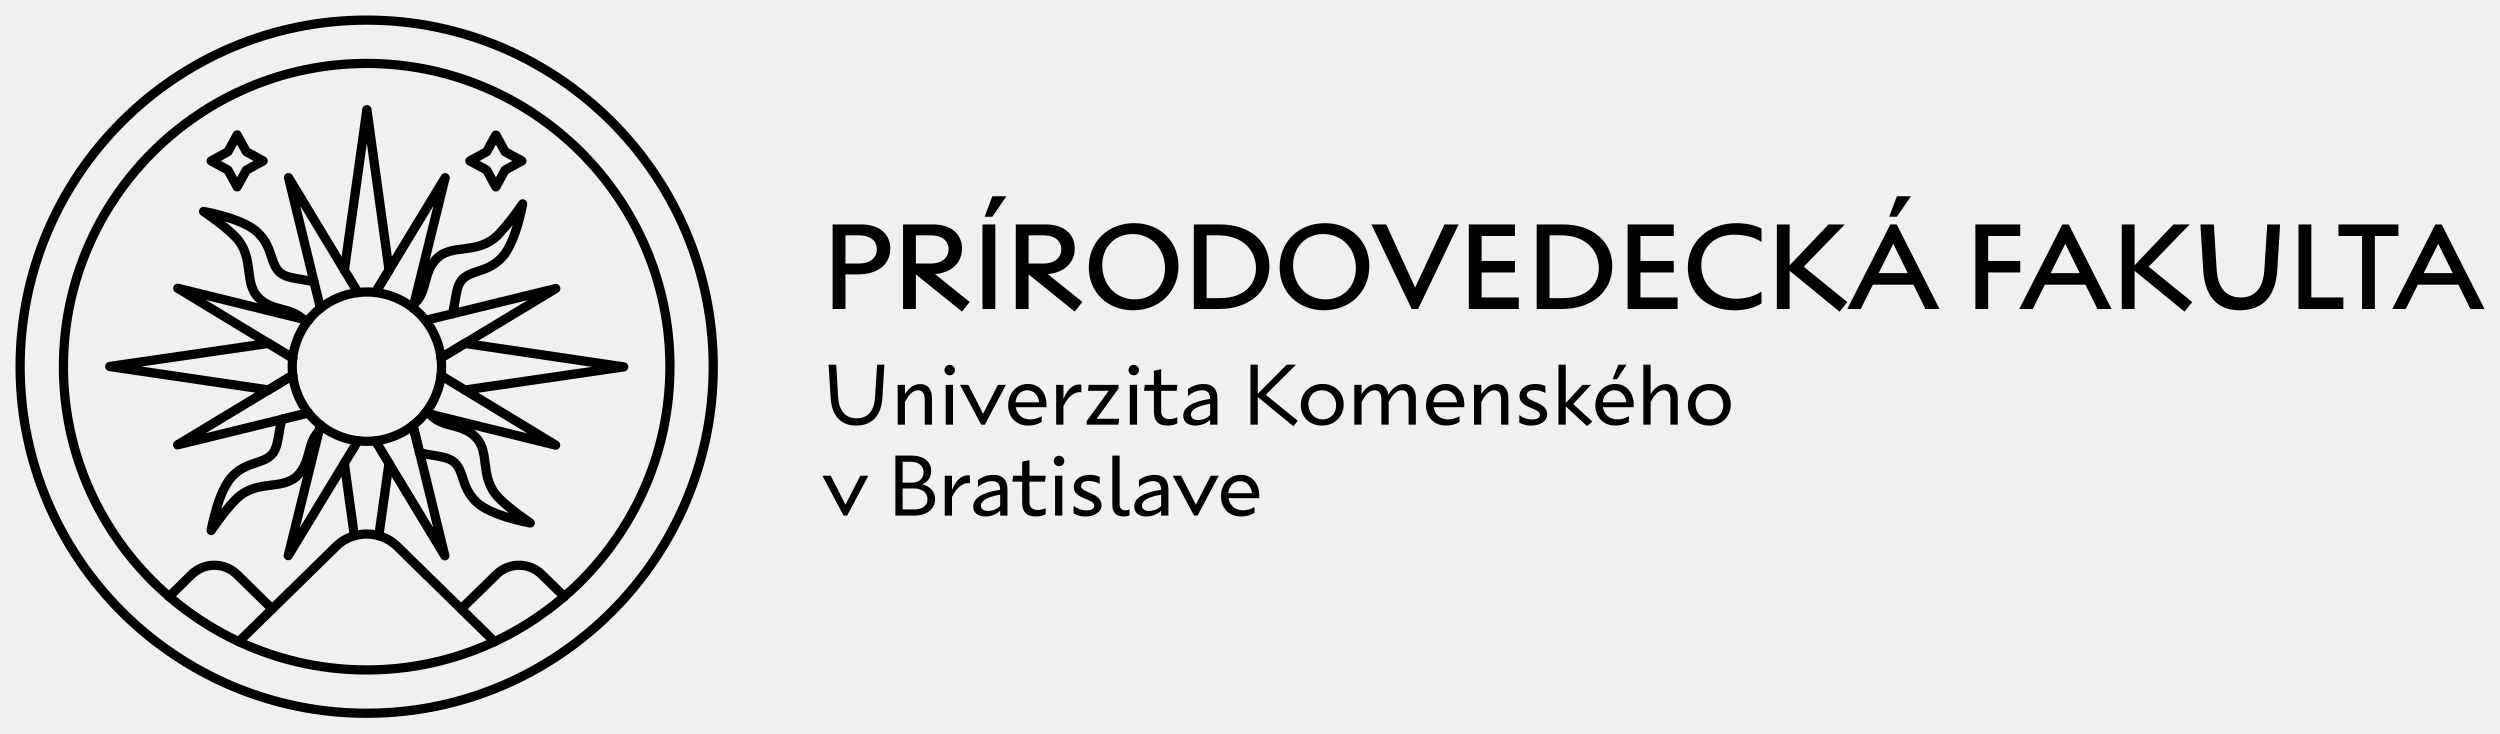
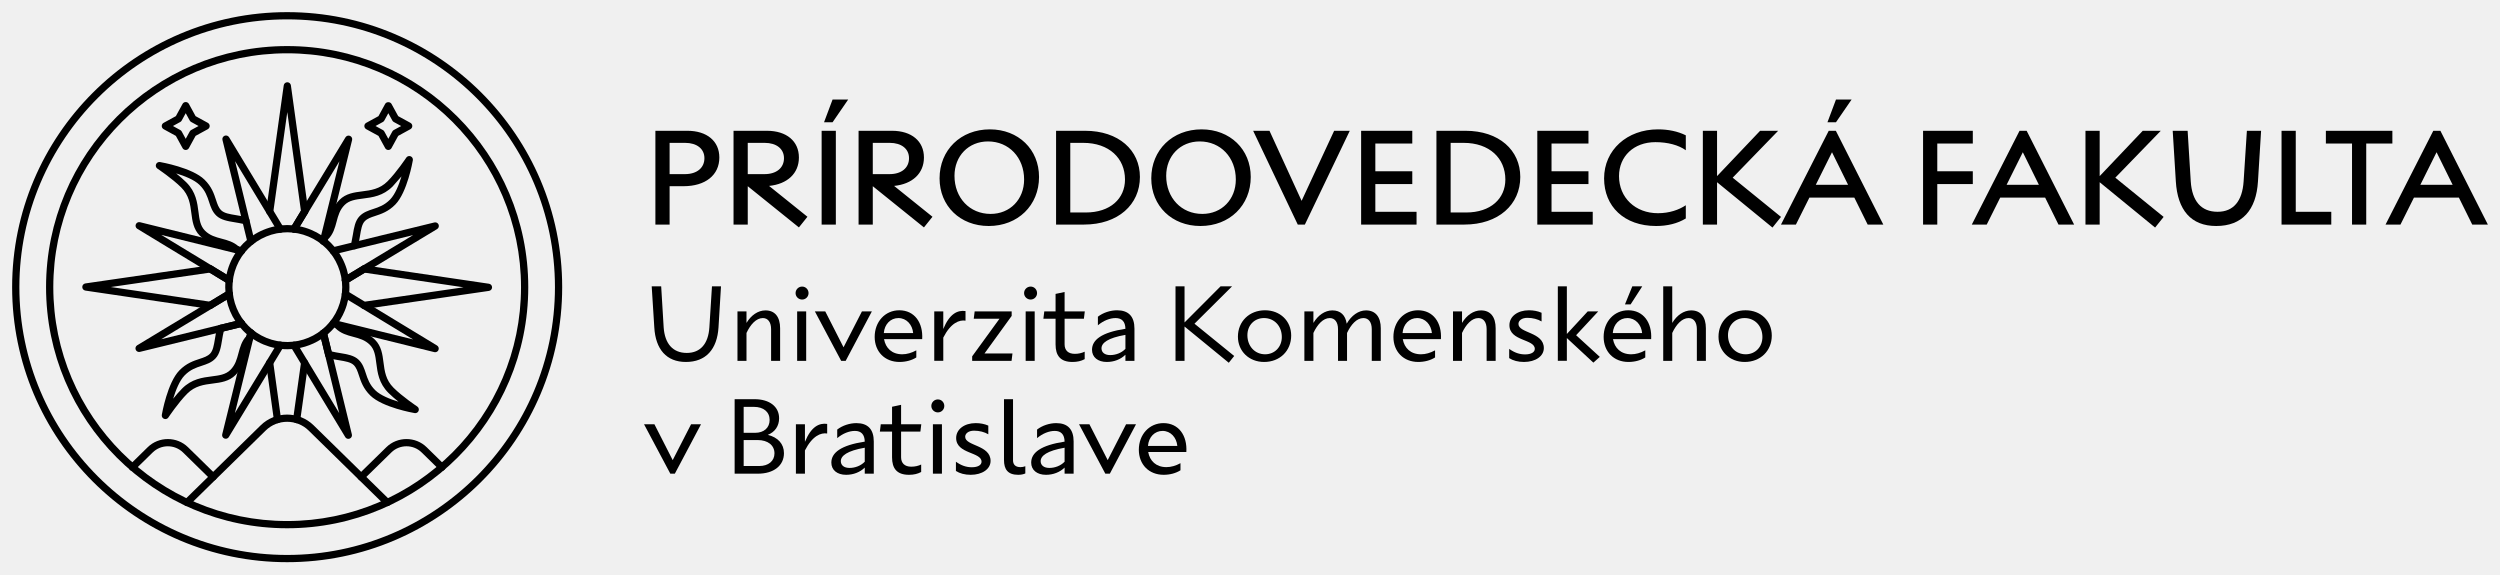
- <svg xmlns="http://www.w3.org/2000/svg" xmlns:xlink="http://www.w3.org/1999/xlink" width="806.775" height="236.667">
+ <svg xmlns="http://www.w3.org/2000/svg" xmlns:xlink="http://www.w3.org/1999/xlink" height="236.667" width="1030.2">
  <g transform="matrix(1.333333 0 0 -1.333333 -821.0187 852.1158)">
-     <path d="M1481.695 1118.898h959.999v540h-959.999z" fill="#fff" />
    <path d="M704.514 633.1c-45.636 0-82.763-37.127-82.763-82.763s37.127-82.763 82.763-82.763 82.763 37.128 82.763 82.763S750.15 633.1 704.514 633.1m0-167.763c-46.869 0-85 38.131-85 85s38.131 85 85 85 85-38.131 85-85-38.131-85-85-85m-35.311 134.805l2.271-1.242c.188-.104.342-.258.446-.445l1.243-2.273 1.243 2.273a1.14 1.14 0 0 0 .444.445l2.273 1.242-2.273 1.243a1.13 1.13 0 0 0-.444.444l-1.243 2.274-1.243-2.274c-.104-.187-.258-.341-.446-.444zm3.96-7.409c-.409 0-.785.222-.981.582l-2.068 3.779-3.778 2.067c-.36.196-.582.573-.582.981s.222.785.582.981l3.778 2.068 2.068 3.779c.196.359.572.582.981.582a1.12 1.12 0 0 0 .981-.582l2.067-3.779 3.779-2.068c.359-.196.582-.572.582-.981a1.12 1.12 0 0 0-.582-.981l-3.779-2.067-2.067-3.779c-.196-.36-.572-.582-.981-.582m58.658 7.409l2.271-1.242c.188-.104.342-.258.446-.445l1.242-2.273 1.243 2.273a1.14 1.14 0 0 0 .444.445l2.273 1.242-2.273 1.243a1.13 1.13 0 0 0-.444.444l-1.243 2.273-1.242-2.273c-.104-.187-.258-.341-.446-.444zm3.959-7.409c-.408 0-.785.222-.98.582l-2.068 3.779-3.779 2.067a1.12 1.12 0 0 0-.582.981c0 .409.223.785.582.981l3.779 2.068 2.068 3.779c.392.718 1.57.718 1.962 0l2.067-3.779 3.779-2.068c.359-.196.582-.572.582-.981a1.12 1.12 0 0 0-.582-.981l-3.779-2.067-2.067-3.779a1.12 1.12 0 0 0-.982-.582m-62.223-110.082c-.29 0-.58.112-.799.336a1.12 1.12 0 0 0 .016 1.581l23.561 23.076c4.511 4.417 11.847 4.415 16.357 0l23.561-23.076a1.12 1.12 0 0 0 .017-1.581 1.12 1.12 0 0 0-1.582-.017l-23.562 23.077c-3.645 3.571-9.579 3.569-13.225 0L674.34 482.97a1.12 1.12 0 0 0-.783-.319" />
-     <path d="M727.383 490.572c-.291 0-.58.112-.8.336a1.12 1.12 0 0 0 .017 1.582l8.562 8.38c3.436 3.365 9.028 3.366 12.464-.001l5.511-5.397a1.12 1.12 0 0 0 .016-1.581c-.432-.442-1.14-.451-1.583-.016l-5.509 5.396c-2.574 2.522-6.76 2.522-9.333 0l-8.564-8.381a1.11 1.11 0 0 0-.781-.318m-45.738.001c-.281 0-.564.105-.782.319l-8.556 8.379a6.71 6.71 0 0 1-9.334 0l-5.514-5.399c-.441-.433-1.149-.425-1.581.016a1.12 1.12 0 0 0 .017 1.581l5.513 5.4c3.437 3.366 9.028 3.366 12.464 0l8.556-8.379c.442-.432.449-1.14.017-1.581-.22-.224-.509-.336-.8-.336" />
-     <path d="M704.514 622.615c-39.854 0-72.277-32.423-72.277-72.277s32.423-72.279 72.277-72.279 72.277 32.424 72.277 72.279-32.423 72.277-72.277 72.277m0-146.792c-41.088 0-74.516 33.427-74.516 74.515s33.428 74.514 74.516 74.514 74.516-33.426 74.516-74.514-33.428-74.515-74.516-74.515m2.939 32.478a1.03 1.03 0 0 0-.156.011 1.12 1.12 0 0 0-.952 1.262l2.458 17.526c.086.613.65 1.045 1.263.952.612-.086 1.037-.651.951-1.263l-2.458-17.525c-.078-.56-.557-.963-1.106-.963m-5.931 0a1.12 1.12 0 0 0-1.107.965l-2.422 17.535c-.085.612.341 1.177.955 1.261a1.11 1.11 0 0 0 1.26-.954l2.423-17.536a1.12 1.12 0 0 0-.955-1.26c-.052-.008-.103-.011-.154-.011m-34.649 1.265a1.1 1.1 0 0 0-.412.079 1.12 1.12 0 0 0-.69 1.229c.069.404 1.741 9.944 5.434 13.74 2.156 2.217 4.414 2.957 6.227 3.552 1.377.451 2.464.807 3.277 1.646.887.917 1.163 2.599 1.482 4.545.19 1.149.385 2.338.731 3.546a1.12 1.12 0 0 0 .809.778l6.376 1.558a1.12 1.12 0 0 0 1.352-.821 1.12 1.12 0 0 0-.82-1.353l-5.731-1.399c-.217-.887-.365-1.791-.51-2.671-.364-2.221-.709-4.319-2.082-5.739-1.197-1.236-2.65-1.712-4.187-2.216-1.744-.572-3.547-1.163-5.32-2.987-1.549-1.591-2.725-4.549-3.529-7.195.872 1.093 1.833 2.215 2.776 3.157 2.963 2.964 6.264 3.384 9.176 3.754 2.3.293 4.287.545 5.74 1.999 1.522 1.523 1.993 3.297 2.491 5.176.486 1.83.986 3.719 2.48 5.329l.293 1.186c.148.6.75.969 1.354.818a1.12 1.12 0 0 0 .818-1.354l-.365-1.478a1.11 1.11 0 0 0-.315-.543c-1.226-1.229-1.632-2.759-2.103-4.531-.525-1.986-1.123-4.237-3.071-6.185-1.994-1.994-4.56-2.32-7.039-2.636-2.681-.34-5.454-.693-7.877-3.117-2.745-2.745-5.802-7.322-5.833-7.368a1.12 1.12 0 0 0-.932-.499" />
-     <path d="M702.412 567.158c-.379 0-.748.192-.958.54l-3.294 5.453a1.11 1.11 0 0 0-.15.734l5.445 38.82c.076.552.549.963 1.107.963a1.12 1.12 0 0 0 1.108-.965l5.365-38.83c.035-.255-.018-.515-.151-.735l-3.298-5.432a1.12 1.12 0 0 0-1.537-.375c-.528.32-.696 1.008-.375 1.536l3.092 5.093-4.212 30.479-4.275-30.471 3.089-5.114a1.12 1.12 0 0 0-.379-1.535c-.181-.109-.38-.161-.577-.161m-12.035-6.75a1.14 1.14 0 0 0-.27.033l-1.357.335a1.12 1.12 0 0 0-.519.292c-1.227 1.214-2.75 1.618-4.516 2.087-1.985.526-4.236 1.123-6.186 3.072-1.994 1.994-2.319 4.559-2.634 7.039-.341 2.681-.694 5.454-3.118 7.877-2.748 2.749-7.322 5.802-7.369 5.833a1.12 1.12 0 0 0 .809 2.034c.404-.07 9.944-1.742 13.741-5.434 2.218-2.157 2.957-4.414 3.552-6.227.451-1.377.808-2.464 1.646-3.277.918-.887 2.599-1.163 4.545-1.482 1.093-.18 2.223-.366 3.373-.683.391-.107.694-.418.789-.812l1.55-6.341a1.12 1.12 0 0 0-.821-1.353 1.12 1.12 0 0 0-1.352.821l-1.39 5.689c-.836.196-1.684.335-2.511.471-2.221.365-4.318.709-5.737 2.083-1.238 1.197-1.713 2.649-2.217 4.187-.572 1.744-1.164 3.547-2.987 5.32-1.591 1.549-4.55 2.724-7.195 3.528 1.092-.872 2.214-1.833 3.156-2.775 2.965-2.964 3.384-6.265 3.754-9.176.293-2.3.545-4.287 1.998-5.74 1.524-1.523 3.298-1.994 5.178-2.492 1.813-.481 3.684-.977 5.284-2.44l1.072-.264a1.12 1.12 0 0 0-.268-2.205m-9.638-16.817a1.13 1.13 0 0 0-.164.012l-38.437 5.676a1.12 1.12 0 0 0 .003 2.214l38.453 5.595c.258.037.52-.016.742-.15l5.86-3.559a1.12 1.12 0 0 0 .375-1.537c-.32-.528-1.006-.695-1.536-.375l-5.517 3.35-30.506-4.439 30.493-4.504 5.531 3.342c.529.319 1.217.15 1.535-.379a1.12 1.12 0 0 0-.379-1.535l-5.875-3.55a1.12 1.12 0 0 0-.578-.161m47.535-.015c-.204 0-.405.056-.581.162l-5.771 3.503a1.12 1.12 0 0 0-.375 1.536 1.12 1.12 0 0 0 1.538.376l5.425-3.294 30.506 4.439-30.492 4.503-5.441-3.288a1.12 1.12 0 0 0-1.537.379 1.12 1.12 0 0 0 .38 1.537l5.786 3.495c.222.133.483.186.742.148l38.436-5.677c.549-.081.956-.552.955-1.107a1.12 1.12 0 0 0-.958-1.106l-38.453-5.594c-.053-.008-.107-.012-.16-.012m15.823-32.174c-.062 0-.126.005-.189.016-.403.069-9.896 1.733-13.673 5.408-2.207 2.146-2.944 4.392-3.535 6.196-.45 1.369-.804 2.451-1.638 3.258-.911.882-2.582 1.156-4.518 1.474-1.145.188-2.329.381-3.532.727a1.12 1.12 0 0 0-.777.81l-1.606 6.567a1.12 1.12 0 0 0 .822 1.353 1.12 1.12 0 0 0 1.352-.822l1.447-5.922c.882-.214 1.782-.363 2.657-.506 2.21-.363 4.297-.705 5.711-2.074 1.231-1.191 1.705-2.637 2.207-4.168.568-1.734 1.156-3.527 2.968-5.29 1.578-1.534 4.504-2.701 7.128-3.5-1.079.864-2.186 1.812-3.118 2.743-2.95 2.951-3.367 6.235-3.736 9.133-.29 2.287-.541 4.262-1.987 5.706-1.513 1.514-3.278 1.983-5.146 2.478-1.902.504-3.87 1.025-5.519 2.674-.06.06-.12.124-.178.188l-.772.191c-.6.148-.967.754-.818 1.353s.754.97 1.353.819l1.121-.277a1.11 1.11 0 0 0 .601-.382 4.13 4.13 0 0 1 .275-.31c1.222-1.223 2.746-1.626 4.509-2.094 1.977-.524 4.217-1.118 6.156-3.058 1.987-1.985 2.311-4.538 2.624-7.005.339-2.667.689-5.424 3.099-7.834 2.731-2.731 7.285-5.772 7.331-5.803.441-.292.614-.853.419-1.344-.171-.432-.586-.705-1.038-.705m-25.361 49.022a1.12 1.12 0 0 0-.265 2.205l5.88 1.437.468 2.497c.363 2.21.706 4.298 2.074 5.711 1.193 1.231 2.638 1.706 4.168 2.207 1.735.569 3.528 1.157 5.291 2.969 1.537 1.58 2.703 4.506 3.502 7.13l-2.745-3.12c-2.95-2.95-6.235-3.368-9.133-3.736-2.287-.291-4.262-.542-5.706-1.987-1.513-1.513-1.982-3.279-2.478-5.147-.504-1.902-1.026-3.87-2.674-5.519l-.151-.143-.16-.648a1.12 1.12 0 0 0-1.353-.818 1.12 1.12 0 0 0-.819 1.355l.246.991c.057.232.188.441.374.594l.281.251c1.222 1.223 1.627 2.747 2.094 4.51.524 1.977 1.119 4.216 3.058 6.157 1.985 1.985 4.537 2.309 7.006 2.623 2.666.338 5.424.689 7.833 3.099 2.731 2.731 5.772 7.284 5.802 7.33a1.12 1.12 0 0 0 2.034-.808c-.069-.403-1.732-9.896-5.407-13.673-2.148-2.207-4.393-2.944-6.198-3.535-1.369-.45-2.45-.804-3.257-1.638-.881-.91-1.157-2.582-1.474-4.519-.179-1.088-.363-2.212-.679-3.357a1.12 1.12 0 0 0-.812-.789l-6.533-1.597a1.12 1.12 0 0 0-.267-.032" />
-     <path d="M691.776 569.711a1.12 1.12 0 0 0-1.085.853l-6.177 25.274a1.12 1.12 0 0 0 2.044.844l13.517-22.374a1.12 1.12 0 0 0-.379-1.536 1.12 1.12 0 0 0-1.536.379l-9.738 16.12 4.442-18.176a1.12 1.12 0 0 0-.82-1.352 1.13 1.13 0 0 0-.268-.032m25.545-41.274a1.12 1.12 0 0 0-1.086.854l-1.605 6.567a1.12 1.12 0 0 0 .821 1.352 1.12 1.12 0 0 0 1.352-.821l1.605-6.567a1.12 1.12 0 0 0-.821-1.353 1.16 1.16 0 0 0-.266-.032" />
-     <path d="M723.428 503.453c-.381 0-.75.195-.957.54l-16.805 27.815a1.12 1.12 0 0 0 .379 1.536 1.12 1.12 0 0 0 1.536-.379l13.025-21.561-4.371 17.887a1.12 1.12 0 0 0 .82 1.352 1.12 1.12 0 0 0 1.352-.821l6.107-24.985a1.12 1.12 0 0 0-.659-1.3c-.139-.057-.284-.084-.427-.084m-16.799 63.715a1.12 1.12 0 0 0-.955 1.699l3.298 5.433a1.12 1.12 0 0 0 1.536.376 1.12 1.12 0 0 0 .376-1.537l-3.298-5.433a1.12 1.12 0 0 0-.957-.538m9.094-3.739c-.09 0-.18.011-.27.032a1.12 1.12 0 0 0-.818 1.355l.245.991c.149.6.752.966 1.355.817a1.12 1.12 0 0 0 .817-1.353l-.245-.991c-.125-.51-.582-.851-1.084-.851" />
-     <path d="M715.967 564.421a1.2 1.2 0 0 0-.27.032 1.12 1.12 0 0 0-.817 1.355l5.784 23.438-9.78-16.107c-.321-.529-1.007-.697-1.536-.375a1.12 1.12 0 0 0-.376 1.536l13.573 22.353a1.12 1.12 0 0 0 2.042-.848l-7.535-30.533a1.12 1.12 0 0 0-1.085-.851m6.537-13.069c-.379 0-.748.192-.958.54a1.12 1.12 0 0 0 .38 1.536l5.785 3.495a1.12 1.12 0 0 0 1.535-.38c.32-.528.151-1.215-.379-1.535l-5.785-3.495a1.12 1.12 0 0 0-.578-.161" />
+     <path d="M727.383 490.571c-.291 0-.58.112-.8.336a1.12 1.12 0 0 0 .017 1.582l8.562 8.38c3.436 3.365 9.028 3.366 12.464-.001l5.511-5.397a1.12 1.12 0 0 0 .016-1.581c-.432-.442-1.14-.451-1.583-.016l-5.509 5.396c-2.574 2.522-6.76 2.522-9.333 0l-8.564-8.381a1.11 1.11 0 0 0-.781-.318m-45.738.001c-.281 0-.564.105-.782.319l-8.556 8.379a6.71 6.71 0 0 1-9.334 0l-5.514-5.399c-.441-.433-1.149-.425-1.581.016a1.12 1.12 0 0 0 .017 1.581l5.513 5.4c3.437 3.366 9.028 3.366 12.464 0l8.556-8.379c.442-.432.449-1.14.017-1.581-.22-.224-.509-.336-.8-.336" />
+     <path d="M704.514 622.614c-39.854 0-72.277-32.423-72.277-72.277s32.423-72.279 72.277-72.279 72.277 32.424 72.277 72.279-32.423 72.277-72.277 72.277m0-146.792c-41.088 0-74.516 33.427-74.516 74.515s33.428 74.514 74.516 74.514 74.516-33.426 74.516-74.514-33.428-74.515-74.516-74.515m2.939 32.479a1.03 1.03 0 0 0-.156.011 1.12 1.12 0 0 0-.952 1.262l2.458 17.526c.086.613.65 1.045 1.263.952.612-.086 1.037-.651.951-1.263l-2.458-17.525c-.078-.56-.557-.963-1.106-.963m-5.931 0a1.12 1.12 0 0 0-1.107.965l-2.422 17.535c-.085.612.341 1.177.955 1.261a1.11 1.11 0 0 0 1.26-.954l2.423-17.536a1.12 1.12 0 0 0-.955-1.26c-.052-.008-.103-.011-.154-.011m-34.649 1.265a1.1 1.1 0 0 0-.412.079 1.12 1.12 0 0 0-.69 1.229c.069.404 1.741 9.944 5.434 13.74 2.156 2.217 4.414 2.957 6.227 3.552 1.377.451 2.464.807 3.277 1.646.887.917 1.163 2.599 1.482 4.545.19 1.149.385 2.338.731 3.546a1.12 1.12 0 0 0 .809.778l6.376 1.558a1.12 1.12 0 0 0 1.352-.821 1.12 1.12 0 0 0-.82-1.353l-5.731-1.399c-.217-.887-.365-1.791-.51-2.671-.364-2.221-.709-4.319-2.082-5.739-1.197-1.236-2.65-1.712-4.187-2.216-1.744-.572-3.547-1.163-5.32-2.987-1.549-1.591-2.725-4.549-3.529-7.195.872 1.093 1.833 2.215 2.776 3.157 2.963 2.964 6.264 3.384 9.176 3.754 2.3.293 4.287.545 5.74 1.999 1.522 1.523 1.993 3.297 2.491 5.176.486 1.83.986 3.719 2.48 5.329l.293 1.186c.148.6.75.969 1.354.818a1.12 1.12 0 0 0 .818-1.354l-.365-1.478a1.11 1.11 0 0 0-.315-.543c-1.226-1.229-1.632-2.759-2.103-4.531-.525-1.986-1.123-4.237-3.071-6.185-1.994-1.994-4.56-2.32-7.039-2.636-2.681-.34-5.454-.693-7.877-3.117-2.745-2.745-5.802-7.322-5.833-7.368a1.12 1.12 0 0 0-.932-.499" />
+     <path d="M702.412 567.157c-.379 0-.748.192-.958.54l-3.294 5.453a1.11 1.11 0 0 0-.15.734l5.445 38.82c.076.552.549.963 1.107.963a1.12 1.12 0 0 0 1.108-.965l5.365-38.83c.035-.255-.018-.515-.151-.735l-3.298-5.432a1.12 1.12 0 0 0-1.537-.375c-.528.32-.696 1.008-.375 1.536l3.092 5.093-4.212 30.479-4.275-30.471 3.089-5.114a1.12 1.12 0 0 0-.379-1.535c-.181-.109-.38-.161-.577-.161m-12.035-6.75a1.14 1.14 0 0 0-.27.033l-1.357.335a1.12 1.12 0 0 0-.519.292c-1.227 1.214-2.75 1.618-4.516 2.087-1.985.526-4.236 1.123-6.186 3.072-1.994 1.994-2.319 4.559-2.634 7.039-.341 2.681-.694 5.454-3.118 7.877-2.748 2.749-7.322 5.802-7.369 5.833a1.12 1.12 0 0 0 .809 2.034c.404-.07 9.944-1.742 13.741-5.434 2.218-2.157 2.957-4.414 3.552-6.227.451-1.377.808-2.464 1.646-3.277.918-.887 2.599-1.163 4.545-1.482 1.093-.18 2.223-.366 3.373-.683.391-.107.694-.418.789-.812l1.55-6.341a1.12 1.12 0 0 0-.821-1.353 1.12 1.12 0 0 0-1.352.821l-1.39 5.689c-.836.196-1.684.335-2.511.471-2.221.365-4.318.709-5.737 2.083-1.238 1.197-1.713 2.649-2.217 4.187-.572 1.744-1.164 3.547-2.987 5.32-1.591 1.549-4.55 2.724-7.195 3.528 1.092-.872 2.214-1.833 3.156-2.775 2.965-2.964 3.384-6.265 3.754-9.176.293-2.3.545-4.287 1.998-5.74 1.524-1.523 3.298-1.994 5.178-2.492 1.813-.481 3.684-.977 5.284-2.44l1.072-.264a1.12 1.12 0 0 0-.268-2.205m-9.638-16.817a1.13 1.13 0 0 0-.164.012l-38.437 5.676a1.12 1.12 0 0 0 .003 2.214l38.453 5.595c.258.037.52-.016.742-.15l5.86-3.559a1.12 1.12 0 0 0 .375-1.537c-.32-.528-1.006-.695-1.536-.375l-5.517 3.35-30.506-4.439 30.493-4.504 5.531 3.342c.529.319 1.217.15 1.535-.379a1.12 1.12 0 0 0-.379-1.535l-5.875-3.55a1.12 1.12 0 0 0-.578-.161m47.535-.015c-.204 0-.405.056-.581.162l-5.771 3.503a1.12 1.12 0 0 0-.375 1.536 1.12 1.12 0 0 0 1.538.376l5.425-3.294 30.506 4.439-30.492 4.503-5.441-3.288a1.12 1.12 0 0 0-1.537.379 1.12 1.12 0 0 0 .38 1.537l5.786 3.495c.222.133.483.186.742.148l38.436-5.677c.549-.081.956-.552.955-1.107a1.12 1.12 0 0 0-.958-1.106l-38.453-5.594c-.053-.008-.107-.012-.16-.012m15.823-32.173c-.062 0-.126.005-.189.016-.403.069-9.896 1.733-13.673 5.408-2.207 2.146-2.944 4.392-3.535 6.196-.45 1.369-.804 2.451-1.638 3.258-.911.882-2.582 1.156-4.518 1.474-1.145.188-2.329.381-3.532.727a1.12 1.12 0 0 0-.777.81l-1.606 6.567a1.12 1.12 0 0 0 .822 1.353 1.12 1.12 0 0 0 1.352-.822l1.447-5.922c.882-.214 1.782-.363 2.657-.506 2.21-.363 4.297-.705 5.711-2.074 1.231-1.191 1.705-2.637 2.207-4.168.568-1.734 1.156-3.527 2.968-5.29 1.578-1.534 4.504-2.701 7.128-3.5-1.079.864-2.186 1.812-3.118 2.743-2.95 2.951-3.367 6.235-3.736 9.133-.29 2.287-.541 4.262-1.987 5.706-1.513 1.514-3.278 1.983-5.146 2.478-1.902.504-3.87 1.025-5.519 2.674-.06.06-.12.124-.178.188l-.772.191c-.6.148-.967.754-.818 1.353s.754.97 1.353.819l1.121-.277a1.11 1.11 0 0 0 .601-.382 4.13 4.13 0 0 1 .275-.31c1.222-1.223 2.746-1.626 4.509-2.094 1.977-.524 4.217-1.118 6.156-3.058 1.987-1.985 2.311-4.538 2.624-7.005.339-2.667.689-5.424 3.099-7.834 2.731-2.731 7.285-5.772 7.331-5.803.441-.292.614-.853.419-1.344-.171-.432-.586-.705-1.038-.705m-25.361 49.021a1.12 1.12 0 0 0-.265 2.205l5.88 1.437.468 2.497c.363 2.21.706 4.298 2.074 5.711 1.193 1.231 2.638 1.706 4.168 2.207 1.735.569 3.528 1.157 5.291 2.969 1.537 1.58 2.703 4.506 3.502 7.13l-2.745-3.12c-2.95-2.95-6.235-3.368-9.133-3.736-2.287-.291-4.262-.542-5.706-1.987-1.513-1.513-1.982-3.279-2.478-5.147-.504-1.902-1.026-3.87-2.674-5.519l-.151-.143-.16-.648a1.12 1.12 0 0 0-1.353-.818 1.12 1.12 0 0 0-.819 1.355l.246.991c.057.232.188.441.374.594l.281.251c1.222 1.223 1.627 2.747 2.094 4.51.524 1.977 1.119 4.216 3.058 6.157 1.985 1.985 4.537 2.309 7.006 2.623 2.666.338 5.424.689 7.833 3.099 2.731 2.731 5.772 7.284 5.802 7.33a1.12 1.12 0 0 0 2.034-.808c-.069-.403-1.732-9.896-5.407-13.673-2.148-2.207-4.393-2.944-6.198-3.535-1.369-.45-2.45-.804-3.257-1.638-.881-.91-1.157-2.582-1.474-4.519-.179-1.088-.363-2.212-.679-3.357a1.12 1.12 0 0 0-.812-.789l-6.533-1.597a1.12 1.12 0 0 0-.267-.032" />
+     <path d="M691.776 569.71a1.12 1.12 0 0 0-1.085.853l-6.177 25.274a1.12 1.12 0 0 0 2.044.844l13.517-22.374a1.12 1.12 0 0 0-.379-1.536 1.12 1.12 0 0 0-1.536.379l-9.738 16.12 4.442-18.176a1.12 1.12 0 0 0-.82-1.352 1.13 1.13 0 0 0-.268-.032m25.545-41.273a1.12 1.12 0 0 0-1.086.854l-1.605 6.567a1.12 1.12 0 0 0 .821 1.352 1.12 1.12 0 0 0 1.352-.821l1.605-6.567a1.12 1.12 0 0 0-.821-1.353 1.16 1.16 0 0 0-.266-.032" />
+     <path d="M723.428 503.452c-.381 0-.75.195-.957.54l-16.805 27.815a1.12 1.12 0 0 0 .379 1.536 1.12 1.12 0 0 0 1.536-.379l13.025-21.561-4.371 17.887a1.12 1.12 0 0 0 .82 1.352 1.12 1.12 0 0 0 1.352-.821l6.107-24.985a1.12 1.12 0 0 0-.659-1.3c-.139-.057-.284-.084-.427-.084m-16.799 63.715a1.12 1.12 0 0 0-.955 1.699l3.298 5.433a1.12 1.12 0 0 0 1.536.376 1.12 1.12 0 0 0 .376-1.537l-3.298-5.433a1.12 1.12 0 0 0-.957-.538m9.094-3.738c-.09 0-.18.011-.27.032a1.12 1.12 0 0 0-.818 1.355l.245.991c.149.6.752.966 1.355.817a1.12 1.12 0 0 0 .817-1.353l-.245-.991c-.125-.51-.582-.851-1.084-.851" />
+     <path d="M715.967 564.42a1.2 1.2 0 0 0-.27.032 1.12 1.12 0 0 0-.817 1.355l5.784 23.438-9.78-16.107c-.321-.529-1.007-.697-1.536-.375a1.12 1.12 0 0 0-.376 1.536l13.573 22.353a1.12 1.12 0 0 0 2.042-.848l-7.535-30.533a1.12 1.12 0 0 0-1.085-.851m6.537-13.068c-.379 0-.748.192-.958.54a1.12 1.12 0 0 0 .38 1.536l5.785 3.495a1.12 1.12 0 0 0 1.535-.38c.32-.528.151-1.215-.379-1.535l-5.785-3.495a1.12 1.12 0 0 0-.578-.161" />
    <path d="M728.29 554.847c-.379 0-.748.192-.958.54a1.12 1.12 0 0 0 .379 1.536l15.736 9.506-17.912-4.377c-.601-.148-1.205.221-1.352.82a1.12 1.12 0 0 0 .821 1.353l25.01 6.112a1.12 1.12 0 0 0 1.299-.66c.211-.51.018-1.099-.456-1.384l-21.99-13.285c-.181-.109-.381-.161-.577-.161m-69.543-24.542a1.12 1.12 0 0 0-1.033.691c-.211.511-.018 1.099.456 1.384l21.99 13.285c.529.32 1.217.15 1.535-.379a1.12 1.12 0 0 0-.379-1.535l-15.736-9.507 18.151 4.437c.599.145 1.205-.222 1.353-.821a1.12 1.12 0 0 0-.821-1.353l-25.249-6.171a1.17 1.17 0 0 0-.267-.031" />
-     <path d="M680.74 543.591c-.378 0-.748.192-.958.54-.32.528-.15 1.216.379 1.535l5.875 3.55c.529.319 1.217.15 1.535-.379a1.12 1.12 0 0 0-.379-1.535l-5.875-3.55c-.181-.109-.38-.161-.577-.161m3.256-7.116a1.12 1.12 0 0 0-.265 2.206l6.376 1.558a1.12 1.12 0 0 0 1.352-.822 1.12 1.12 0 0 0-.82-1.352l-6.376-1.558c-.089-.021-.179-.032-.267-.032m66.254-6.244a1.13 1.13 0 0 0-.27.032l-30.395 7.502c-.6.149-.966.754-.817 1.354s.755.969 1.353.818l23.301-5.751-15.73 9.552a1.12 1.12 0 0 0-.376 1.536c.322.527 1.01.696 1.538.376l21.976-13.345c.472-.287.664-.875.451-1.385-.176-.425-.589-.689-1.031-.689m-63.636 21.072c-.197 0-.397.053-.579.163l-5.86 3.559c-.528.32-.696 1.008-.375 1.536a1.12 1.12 0 0 0 1.536.376l5.86-3.559a1.12 1.12 0 0 0 .375-1.537c-.21-.347-.578-.538-.957-.538" />
+     <path d="M680.74 543.59c-.378 0-.748.192-.958.54-.32.528-.15 1.216.379 1.535l5.875 3.55c.529.319 1.217.15 1.535-.379a1.12 1.12 0 0 0-.379-1.535l-5.875-3.55c-.181-.109-.38-.161-.577-.161m3.256-7.115a1.12 1.12 0 0 0-.265 2.206l6.376 1.558a1.12 1.12 0 0 0 1.352-.822 1.12 1.12 0 0 0-.82-1.352l-6.376-1.558c-.089-.021-.179-.032-.267-.032m66.254-6.244a1.13 1.13 0 0 0-.27.032l-30.395 7.502c-.6.149-.966.754-.817 1.354s.755.969 1.353.818l23.301-5.751-15.73 9.552a1.12 1.12 0 0 0-.376 1.536c.322.527 1.01.696 1.538.376l21.976-13.345c.472-.287.664-.875.451-1.385-.176-.425-.589-.689-1.031-.689m-63.636 21.072c-.197 0-.397.053-.579.163l-5.86 3.559c-.528.32-.696 1.008-.375 1.536a1.12 1.12 0 0 0 1.536.376l5.86-3.559a1.12 1.12 0 0 0 .375-1.537c-.21-.347-.578-.538-.957-.538" />
    <path d="M680.754 554.862a1.12 1.12 0 0 0-.58.163l-21.977 13.344a1.12 1.12 0 0 0-.451 1.385c.211.51.762.789 1.301.657l30.238-7.463a1.12 1.12 0 0 0 .524-.295l-.807-.854-.252-1.023-23.144 5.712 15.729-9.551a1.12 1.12 0 0 0-.581-2.075" />
-     <path d="M690.377 560.408a1.14 1.14 0 0 0-.27.033l-1.357.335.254 1.028-.779-.729a1.14 1.14 0 0 0-.161 1.342c.25.427.74.652 1.221.531l1.36-.335a1.12 1.12 0 0 0-.268-2.205m2.581-26.815a1.13 1.13 0 0 0-.269.033 1.12 1.12 0 0 0-.818 1.354l.365 1.478c.148.601.75.97 1.354.819a1.12 1.12 0 0 0 .818-1.354l-.365-1.478a1.12 1.12 0 0 0-1.085-.852" />
+     <path d="M690.377 560.407a1.14 1.14 0 0 0-.27.033l-1.357.335.254 1.028-.779-.729a1.14 1.14 0 0 0-.161 1.342c.25.427.74.652 1.221.531l1.36-.335a1.12 1.12 0 0 0-.268-2.205m2.581-26.814a1.13 1.13 0 0 0-.269.033 1.12 1.12 0 0 0-.818 1.354l.365 1.478c.148.601.75.97 1.354.819a1.12 1.12 0 0 0 .818-1.354l-.365-1.478a1.12 1.12 0 0 0-1.085-.852" />
    <path d="M685.526 503.483a1.11 1.11 0 0 0-.428.085 1.12 1.12 0 0 0-.657 1.301l7.431 30.111c.148.6.752.97 1.353.818a1.12 1.12 0 0 0 .819-1.353l-5.68-23.018 13.085 21.551a1.12 1.12 0 0 0 1.536.376 1.12 1.12 0 0 0 .376-1.536l-16.878-27.797a1.12 1.12 0 0 0-.957-.538" />
-     <path d="M704.563 567.297a16.92 16.92 0 0 1-6.486-1.299 16.83 16.83 0 0 1-9.174-9.174c-3.577-8.634.538-18.57 9.174-22.147s18.57.539 22.146 9.174c1.733 4.182 1.733 8.791 0 12.973a16.84 16.84 0 0 1-9.174 9.174c-2.091.866-4.289 1.299-6.486 1.299m-.025-36.147a19.09 19.09 0 0 0-7.318 1.46c-9.774 4.049-14.432 15.295-10.384 25.071a19.06 19.06 0 0 0 10.384 10.384c4.736 1.961 9.95 1.961 14.686 0s8.423-5.65 10.384-10.384a19.07 19.07 0 0 0 0-14.686c-3.057-7.381-10.22-11.845-17.752-11.845m123.447 47.63c0 2.047-1.644 3.349-4.217 3.349h-3.38v-6.822h3.349c2.604 0 4.248 1.365 4.248 3.473m3.255.155c0-3.844-3.038-6.263-7.814-6.263h-3.038v-8.371h-3.1v20.463h6.976c4.279 0 6.976-2.263 6.976-5.829m6.198-3.628h3.658c2.606 0 4.248 1.364 4.248 3.473 0 2.047-1.642 3.348-4.217 3.348h-3.689zm13.022-9.302l-1.86-2.325-11.162 8.991V564.3h-3.101v20.464h7.287c4.279 0 6.976-2.264 6.976-5.829 0-3.473-2.512-5.798-6.512-6.201zm5.485 25.581h3.41l-3.41-4.961h-1.86zm-2.388-6.821h3.101v-20.464h-3.101zm11.16-9.458h3.659c2.605 0 4.248 1.364 4.248 3.473 0 2.047-1.643 3.348-4.217 3.348h-3.69zm13.022-9.302l-1.86-2.325-11.162 8.991V564.3h-3.1v20.464h7.287c4.278 0 6.975-2.264 6.975-5.829 0-3.473-2.511-5.798-6.511-6.201zm19.996 8.125c0 4.806-3.317 8.31-7.875 8.31-4.248 0-7.317-3.164-7.317-7.504 0-4.806 3.317-8.31 7.875-8.31 4.248 0 7.317 3.163 7.317 7.504m-18.448.248c0 6.201 4.62 10.696 10.975 10.696 6.233 0 10.729-4.371 10.729-10.386 0-6.202-4.62-10.698-10.977-10.698-6.231 0-10.727 4.372-10.727 10.388m40.458-.248c0 4.62-3.441 7.999-9.115 7.999h-2.823v-15.192h3.38c5.365 0 8.558 3.038 8.558 7.193m3.256.558c0-6.015-4.744-10.387-12.217-10.387h-6.076v20.464h6.324c7.349 0 11.969-4.248 11.969-10.077m20.924-.558c0 4.806-3.317 8.31-7.876 8.31-4.248 0-7.317-3.164-7.317-7.504 0-4.806 3.317-8.31 7.876-8.31 4.248 0 7.317 3.163 7.317 7.504m-18.448.248c0 6.201 4.619 10.696 10.975 10.696 6.233 0 10.728-4.371 10.728-10.386 0-6.202-4.619-10.698-10.976-10.698-6.232 0-10.727 4.372-10.727 10.388m43.31 10.386l-9.798-20.464h-1.55l-9.736 20.464h3.566l7.007-15.286 7.101 15.286zm14.569-17.672v-2.791h-12.092v20.464h11.162v-2.79h-8.061v-6.047h8.061v-2.79h-8.061v-6.046zm19.376 7.038c0 4.62-3.441 7.999-9.115 7.999h-2.822v-15.192h3.379c5.365 0 8.558 3.038 8.558 7.193m3.256.558c0-6.015-4.744-10.387-12.216-10.387h-6.078v20.464h6.326c7.348 0 11.968-4.248 11.968-10.077m15.808-7.596v-2.791h-12.093v20.464h11.162v-2.79h-8.06v-6.047h8.06v-2.79h-8.06v-6.046zm2.478 7.286c0 6.201 5.023 10.696 11.751 10.696 2.264 0 4.341-.433 6.077-1.301v-3.256c-1.55 1.116-3.906 1.767-6.635 1.767-4.713 0-7.937-3.1-7.937-7.41 0-4.713 3.565-8.093 8.495-8.093 2.512 0 4.589.744 6.077 1.737v-2.884c-1.829-1.116-4.03-1.644-6.48-1.644-6.976 0-11.348 4.28-11.348 10.388m36.738-10.729l-12.092 9.892V564.3h-3.1v20.464h3.1v-9.89l9.395 9.89h3.937l-9.922-10.231 10.543-8.559zm13.856 22.976h-1.86l1.86 4.961h3.411zm2.636-13.643l-3.504 7.101-3.534-7.101zm1.364-2.791h-9.798l-2.945-5.89h-3.256l10.418 20.464h1.55l10.356-20.464h-3.411zm18.101 11.783v-6.047h7.752v-2.79h-7.752V564.3h-3.101v20.464h10.853v-2.79z" />
-     <path d="M1119.135 572.982l-3.503 7.101-3.535-7.101zm1.365-2.791h-9.799l-2.945-5.891h-3.256l10.418 20.464h1.551l10.355-20.464h-3.41zm23.994-6.542l-12.093 9.892V564.3h-3.099v20.464h3.099v-9.89l9.396 9.89h3.937l-9.922-10.231 10.542-8.559zm4.522 10.077l-.682 11.038h3.256l.682-11.038c.279-4.279 2.232-6.635 5.86-6.635 3.473 0 5.396 2.356 5.674 6.635l.714 11.038h3.1l-.682-11.038c-.372-6.264-3.442-9.736-9.115-9.736-5.489 0-8.434 3.472-8.807 9.736m33.916-6.634v-2.791h-10.852v20.464h3.101v-17.673zm13.33 14.882h-5.705V564.3h-3.1v17.674h-5.705v2.79h14.51zm13.145-8.992l-3.504 7.101-3.534-7.101zm1.364-2.791h-9.798l-2.945-5.891h-3.256l10.418 20.464h1.55l10.356-20.464h-3.41zm-393.962-27.355l-.506 7.987h1.849l.483-7.987c.221-3.19 1.783-4.995 4.512-4.995 2.662 0 4.202 1.805 4.4 4.995l.506 7.987h1.76l-.484-7.987c-.264-4.291-2.464-6.755-6.359-6.755-3.784 0-5.919 2.464-6.161 6.755" />
+     <path d="M704.563 567.296a16.92 16.92 0 0 1-6.486-1.299 16.83 16.83 0 0 1-9.174-9.174c-3.577-8.634.538-18.57 9.174-22.147s18.57.539 22.146 9.174c1.733 4.182 1.733 8.791 0 12.973a16.84 16.84 0 0 1-9.174 9.174c-2.091.866-4.289 1.299-6.486 1.299m-.025-36.147a19.09 19.09 0 0 0-7.318 1.46c-9.774 4.049-14.432 15.295-10.384 25.071a19.06 19.06 0 0 0 10.384 10.384c4.736 1.961 9.95 1.961 14.686 0s8.423-5.65 10.384-10.384a19.07 19.07 0 0 0 0-14.686c-3.057-7.381-10.22-11.845-17.752-11.845m128.936 59.042c0 2.9-2.329 4.744-5.974 4.744h-4.788v-9.664h4.744c3.689 0 6.017 1.934 6.017 4.92m4.611.22c0-5.445-4.303-8.872-11.069-8.872h-4.303v-11.858h-4.391v28.987h9.882c6.061 0 9.882-3.206 9.882-8.257m8.779-5.139h5.182c3.691 0 6.017 1.932 6.017 4.92 0 2.9-2.326 4.743-5.974 4.743h-5.226zm18.446-13.177l-2.635-3.293-15.811 12.736V569.68h-4.393v28.988h10.322c6.061 0 9.882-3.207 9.882-8.257 0-4.92-3.558-8.213-9.224-8.784zm7.77 36.236h4.83l-4.83-7.027h-2.635zm-3.383-9.662h4.393v-28.988h-4.393zm15.81-13.397h5.183c3.69 0 6.017 1.932 6.017 4.92 0 2.9-2.327 4.743-5.974 4.743h-5.227zm18.446-13.177l-2.635-3.293-15.811 12.736V569.68h-4.391v28.988h10.322c6.06 0 9.88-3.207 9.88-8.257 0-4.92-3.557-8.213-9.223-8.784zm28.324 11.509c0 6.808-4.699 11.771-11.155 11.771-6.017 0-10.365-4.482-10.365-10.63 0-6.808 4.699-11.771 11.155-11.771 6.017 0 10.365 4.481 10.365 10.63m-26.132.351c0 8.784 6.544 15.151 15.547 15.151 8.829 0 15.198-6.192 15.198-14.712 0-8.785-6.544-15.154-15.549-15.154-8.826 0-15.195 6.193-15.195 14.715m57.309-.351c0 6.544-4.874 11.331-12.912 11.331h-3.999v-21.52h4.788c7.6 0 12.123 4.303 12.123 10.189m4.612.79c0-8.52-6.72-14.714-17.306-14.714h-8.607v28.988h8.958c10.41 0 16.955-6.017 16.955-14.274m29.641-.79c0 6.808-4.699 11.771-11.157 11.771-6.017 0-10.365-4.482-10.365-10.63 0-6.808 4.699-11.771 11.157-11.771 6.017 0 10.365 4.481 10.365 10.63m-26.132.351c0 8.784 6.543 15.151 15.547 15.151 8.829 0 15.197-6.192 15.197-14.712 0-8.785-6.543-15.154-15.548-15.154-8.828 0-15.195 6.193-15.195 14.715m61.349 14.713l-13.879-28.988h-2.196l-13.791 28.988h5.051l9.926-21.653 10.059 21.653zm20.637-25.034v-3.954h-17.129v28.988h15.811v-3.952h-11.419v-8.566h11.419v-3.952h-11.419v-8.564zm27.447 9.97c0 6.544-4.874 11.331-12.912 11.331h-3.997v-21.52h4.786c7.6 0 12.123 4.303 12.123 10.189m4.612.79c0-8.52-6.72-14.714-17.304-14.714h-8.61v28.988h8.961c10.409 0 16.953-6.017 16.953-14.274m22.393-10.76v-3.954h-17.13v28.988h15.811v-3.952h-11.417v-8.566h11.417v-3.952h-11.417v-8.564zm3.51 10.321c0 8.784 7.115 15.151 16.646 15.151 3.207 0 6.149-.613 8.608-1.843v-4.612c-2.196 1.581-5.533 2.503-9.399 2.503-6.676 0-11.243-4.391-11.243-10.497 0-6.676 5.05-11.464 12.033-11.464 3.558 0 6.5 1.054 8.608 2.461v-4.085c-2.591-1.581-5.709-2.329-9.179-2.329-9.882 0-16.075 6.063-16.075 14.715m52.042-15.197l-17.129 14.012v-13.09h-4.391v28.988h4.391v-14.01l13.308 14.01h5.577l-14.055-14.493 14.935-12.124zm19.627 32.546h-2.635l2.635 7.027h4.832zm3.734-19.326l-4.964 10.059-5.006-10.059zm1.932-3.954h-13.879l-4.172-8.343h-4.612l14.757 28.988h2.196l14.67-28.988h-4.832zm25.641 16.692v-8.566h10.981v-3.952H1214.5V569.68h-4.393v28.988h15.374v-3.952z" />
+     <path d="M1245.899 581.978l-4.962 10.059-5.007-10.059zm1.934-3.954h-13.881l-4.172-8.345h-4.612l14.757 28.988h2.197l14.668-28.988h-4.83zm33.987-9.266l-17.13 14.012v-13.09h-4.39v28.988h4.39v-14.01l13.31 14.01h5.577l-14.055-14.493 14.933-12.124zm6.407 14.274l-.966 15.636h4.612l.966-15.636c.395-6.061 3.162-9.399 8.301-9.399 4.92 0 7.644 3.337 8.037 9.399l1.011 15.636h4.391l-.966-15.636c-.527-8.873-4.876-13.791-12.912-13.791-7.775 0-11.947 4.918-12.475 13.791m48.044-9.398v-3.954h-15.372v28.988h4.393v-25.034zm18.882 21.082h-8.081V569.68h-4.391v25.036h-8.081v3.952h20.554zm18.62-12.738l-4.964 10.059-5.006-10.059zm1.932-3.954h-13.879l-4.172-8.345h-4.612l14.757 28.988h2.196l14.67-28.988h-4.83zM817.98 537.927l-.802 12.661h2.931l.766-12.661c.35-5.057 2.827-7.918 7.153-7.918 4.22 0 6.661 2.861 6.975 7.918l.802 12.661h2.79l-.767-12.661c-.419-6.802-3.906-10.708-10.081-10.708-5.999 0-9.383 3.906-9.767 10.708" />
    <use xlink:href="#B" />
-     <path d="M844.66 545.938h1.761V536.3h-1.761zm-.307 3.565c0 .704.572 1.276 1.276 1.276s1.254-.572 1.254-1.276c0-.683-.55-1.255-1.254-1.255s-1.276.572-1.276 1.255m14.874-3.565l-5.105-9.638h-.88l-5.127 9.638h2.024l3.565-6.997 3.586 6.997z" />
+     <path d="M862.131 542.845h2.792v-15.279h-2.792zm-.487 5.651c0 1.116.907 2.023 2.023 2.023s1.988-.907 1.988-2.023c0-1.083-.872-1.99-1.988-1.99s-2.023.907-2.023 1.99m23.58-5.651l-8.093-15.279h-1.395l-8.128 15.279h3.209l5.651-11.092 5.685 11.092z" />
    <use xlink:href="#C" />
-     <path d="M877.486 546.004v-1.87c-1.21.198-2.882-.441-4.335-3.301v-4.532h-1.76v9.638h1.76v-3.433c1.211 2.971 2.773 3.719 4.335 3.498m9.152-8.273l-.177-1.431h-7.678v.88l5.325 7.327h-5.018l.177 1.431h7.217v-.881l-5.303-7.326zm2.573 8.207h1.76V536.3h-1.76zm-.308 3.565c0 .704.572 1.276 1.276 1.276s1.254-.572 1.254-1.276c0-.683-.55-1.255-1.254-1.255s-1.276.572-1.276 1.255m9.879-11.838a4.48 4.48 0 0 1 1.936.418v-1.452c-.682-.374-1.452-.55-2.376-.55-2.376 0-3.3 1.254-3.3 3.41v5.017h-2.377l.176 1.43h2.201v3.411l1.76.374v-3.785h3.938l-.177-1.43h-3.761v-4.994c0-1.145.681-1.849 1.98-1.849m9.878.967v2.729c-3.454-.594-4.665-1.584-4.665-2.619 0-.814.639-1.32 1.694-1.32 1.101 0 2.2.418 2.971 1.21m1.761 3.938v-6.27h-1.761v1.188c-.925-.902-2.222-1.408-3.63-1.408-1.738 0-2.883.924-2.883 2.376 0 1.937 1.87 3.389 6.513 4.093-.022 1.408-.704 2.09-1.914 2.09-1.101 0-2.355-.484-3.454-1.408v1.672c1.012.792 2.441 1.254 3.74 1.254 2.223 0 3.389-1.188 3.389-3.587m18.391-6.644l-8.626 7.063V536.3h-1.76v14.522h1.76v-7.041l7.02 7.041h2.244l-7.326-7.283 7.744-6.293zm10.339 5.017c0 2.156-1.474 3.696-3.477 3.696-1.847 0-3.234-1.385-3.234-3.343 0-2.135 1.453-3.719 3.455-3.719 1.87 0 3.256 1.429 3.256 3.366m-8.559.066c0 2.993 2.245 5.149 5.281 5.149 2.948 0 5.104-2.069 5.104-4.929 0-2.992-2.222-5.148-5.28-5.148-2.927 0-5.105 2.09-5.105 4.928m27.854 1.628V536.3h-1.76v6.183c0 1.32-.594 2.156-1.629 2.156-1.298 0-2.42-1.254-3.19-2.904V536.3h-1.76v6.183c0 1.32-.595 2.156-1.606 2.156-1.299 0-2.42-1.254-3.191-2.904V536.3h-1.76v9.638h1.76v-2.245c.902 1.497 2.244 2.442 3.697 2.442 1.584 0 2.552-.924 2.794-2.596.903 1.584 2.289 2.596 3.762 2.596 1.849 0 2.883-1.275 2.883-3.498m4.244-.923h5.721c-.155 1.65-1.299 2.926-2.883 2.926-1.518 0-2.706-1.188-2.838-2.926m7.48-1.188h-7.436c.308-1.739 1.54-2.949 3.542-2.949.902 0 1.826.264 2.751.77v-1.386c-.902-.572-2.068-.88-3.278-.88-2.883 0-4.842 2.025-4.842 4.885 0 2.97 2.047 5.192 4.797 5.192 2.97 0 4.665-2.42 4.466-5.632" />
-     <use xlink:href="#B" x="139.5" />
-     <path d="M983.479 538.632c1.034-.748 2.024-1.078 3.103-1.078 1.231 0 1.891.462 1.891 1.078 0 1.937-4.95 1.475-4.95 4.621 0 1.694 1.585 2.904 3.807 2.904.879 0 1.715-.154 2.463-.484v-1.694c-.725.44-1.738.704-2.771.704-1.101 0-1.738-.55-1.738-1.188 0-1.826 4.95-1.562 4.95-4.709 0-1.584-1.628-2.706-3.872-2.706-1.145 0-2.135.264-2.883.748zm16.413-2.683l-5.171 4.796v-4.444h-1.76v14.522h1.76v-9.286l4.07 4.401h2.047l-4.312-4.642 4.62-4.225zm7.259 11.353h-1.1l1.43 3.521h1.938zm-3.476-5.589h5.721c-.154 1.651-1.298 2.926-2.882 2.926-1.519 0-2.707-1.188-2.839-2.926m7.482-1.188h-7.438c.308-1.739 1.54-2.949 3.543-2.949.902 0 1.826.264 2.75.77v-1.386c-.902-.572-2.068-.88-3.279-.88-2.882 0-4.84 2.025-4.84 4.885 0 2.97 2.046 5.192 4.797 5.192 2.97 0 4.664-2.419 4.467-5.632m10.669 2.112V536.3h-1.76v6.183c0 1.32-.594 2.156-1.606 2.156-1.299 0-2.42-1.254-3.191-2.904V536.3h-1.76v14.523h1.76v-7.13c.902 1.497 2.245 2.442 3.697 2.442 1.848 0 2.86-1.275 2.86-3.498" />
-     <path d="M1032.848 540.943c0 2.156-1.475 3.696-3.477 3.696-1.848 0-3.234-1.385-3.234-3.343 0-2.135 1.451-3.719 3.454-3.719 1.87 0 3.257 1.429 3.257 3.366m-8.561.066c0 2.993 2.246 5.149 5.282 5.149 2.949 0 5.105-2.069 5.105-4.929 0-2.992-2.222-5.148-5.281-5.148-2.926 0-5.106 2.09-5.106 4.928m-198.369-17.071l-5.104-9.638h-.88l-5.127 9.638h2.024l3.565-6.997 3.586 6.997z" />
-     <path d="M840.24 518.261c0 1.584-1.298 2.596-3.278 2.596h-2.729v-5.061h3.059c1.761 0 2.948.969 2.948 2.465m-6.007 9.064v-5.06h2.223c1.738 0 2.839.99 2.839 2.509 0 1.562-1.189 2.551-3.059 2.551zm7.856-9.02c0-2.442-2.002-4.005-5.082-4.005h-4.534v14.523h3.873c2.926 0 4.797-1.453 4.797-3.719 0-1.519-.814-2.685-2.201-3.235 1.959-.484 3.147-1.76 3.147-3.564m8.425 5.699v-1.87c-1.211.198-2.883-.441-4.335-3.301v-4.532h-1.761v9.638h1.761v-3.433c1.21 2.971 2.773 3.719 4.335 3.498m7.326-7.371v2.729c-3.455-.594-4.665-1.584-4.665-2.619 0-.814.638-1.32 1.694-1.32 1.1 0 2.2.418 2.971 1.21m1.76 3.938v-6.27h-1.76v1.188c-.925-.902-2.223-1.408-3.631-1.408-1.738 0-2.883.924-2.883 2.376 0 1.937 1.871 3.389 6.514 4.093-.022 1.408-.705 2.09-1.915 2.09-1.101 0-2.355-.484-3.454-1.408v1.672c1.012.792 2.442 1.254 3.74 1.254 2.223 0 3.389-1.188 3.389-3.587m7.303-4.906c.749 0 1.365.154 1.937.418v-1.452c-.682-.374-1.453-.55-2.376-.55-2.377 0-3.301 1.254-3.301 3.41v5.017h-2.376l.176 1.43h2.2v3.411l1.761.374v-3.785h3.938l-.176-1.43h-3.762v-4.994c0-1.145.682-1.849 1.979-1.849m4.224 8.273h1.76V514.3h-1.76zm-.308 3.565c0 .704.572 1.276 1.276 1.276s1.254-.572 1.254-1.276c0-.683-.55-1.255-1.254-1.255s-1.276.572-1.276 1.255m4.795-10.87c1.035-.748 2.025-1.078 3.104-1.078 1.231 0 1.891.462 1.891 1.078 0 1.937-4.95 1.475-4.95 4.621 0 1.694 1.584 2.904 3.807 2.904.878 0 1.715-.154 2.463-.484v-1.694c-.725.44-1.738.704-2.772.704-1.1 0-1.738-.55-1.738-1.188 0-1.826 4.951-1.562 4.951-4.709 0-1.584-1.629-2.706-3.873-2.706-1.145 0-2.135.264-2.883.748zm9.373.33v11.86h1.76v-11.904c0-.836.462-1.342 1.452-1.342.352 0 .66.066.946.176v-1.408c-.396-.176-.858-.264-1.387-.264-2.023 0-2.771 1.056-2.771 2.882m11.813-.33v2.729c-3.454-.594-4.665-1.584-4.665-2.619 0-.814.639-1.32 1.694-1.32 1.101 0 2.2.418 2.971 1.21m1.761 3.938v-6.27H896.8v1.188c-.925-.902-2.222-1.408-3.63-1.408-1.738 0-2.883.924-2.883 2.376 0 1.937 1.87 3.389 6.513 4.093-.022 1.408-.704 2.09-1.914 2.09-1.101 0-2.355-.484-3.454-1.408v1.672c1.012.792 2.441 1.254 3.74 1.254 2.223 0 3.389-1.188 3.389-3.587m12.166 3.367l-5.105-9.638h-.88l-5.127 9.638h2.024l3.565-6.997 3.586 6.997z" />
-     <use xlink:href="#C" x="51.5" y="-22" />
+     <path d="M914.168 542.949v-2.964c-1.918.314-4.569-.699-6.872-5.233v-7.184h-2.79v15.279h2.79v-5.442c1.92 4.71 4.396 5.896 6.872 5.545m14.509-13.115l-.281-2.268h-12.172v1.395l8.441 11.615h-7.955l.281 2.268h11.441v-1.397l-8.407-11.614z" />
+     <use xlink:href="#D" />
+     <path d="M947.928 529.73a7.1 7.1 0 0 1 3.069.663v-2.302c-1.081-.593-2.302-.872-3.767-.872-3.767 0-5.231 1.988-5.231 5.406v7.953h-3.768l.279 2.267h3.489v5.407l2.79.593v-6h6.243l-.281-2.267h-5.962v-7.917c0-1.815 1.08-2.931 3.139-2.931" />
+     <use xlink:href="#E" />
+     <path d="M995.533 526.974l-13.674 11.197v-10.604h-2.79v23.021h2.79v-11.162l11.128 11.162h3.557l-11.614-11.545 12.276-9.976zm16.39 7.953c0 3.418-2.337 5.859-5.512 5.859-2.928 0-5.127-2.196-5.127-5.3 0-3.385 2.303-5.896 5.477-5.896 2.964 0 5.162 2.265 5.162 5.336m-13.568.105c0 4.745 3.559 8.162 8.372 8.162 4.673 0 8.091-3.28 8.091-7.814 0-4.743-3.522-8.161-8.37-8.161-4.64 0-8.093 3.313-8.093 7.812m44.155 2.583v-10.046h-2.79v9.802c0 2.093-.942 3.418-2.582 3.418-2.058 0-3.836-1.988-5.057-4.604v-8.616h-2.79v9.802c0 2.093-.943 3.418-2.546 3.418-2.059 0-3.836-1.988-5.059-4.604v-8.616h-2.79v15.279h2.79v-3.559c1.43 2.373 3.557 3.871 5.861 3.871 2.511 0 4.046-1.465 4.429-4.115 1.431 2.511 3.629 4.115 5.964 4.115 2.931 0 4.57-2.021 4.57-5.545m6.729-1.465h9.069c-.246 2.616-2.059 4.638-4.57 4.638-2.406 0-4.29-1.883-4.499-4.638m11.858-1.883h-11.788c.488-2.757 2.441-4.675 5.615-4.675 1.43 0 2.895.419 4.361 1.221v-2.197c-1.43-.907-3.278-1.395-5.196-1.395-4.57 0-7.676 3.21-7.676 7.744 0 4.708 3.245 8.231 7.604 8.231 4.708 0 7.395-3.836 7.08-8.928" />
+     <use xlink:href="#B" x="221.143" />
+     <path d="M1082.194 531.264c1.639-1.186 3.209-1.709 4.919-1.709 1.951 0 2.998.732 2.998 1.709 0 3.071-7.847 2.338-7.847 7.325 0 2.685 2.513 4.604 6.035 4.604 1.393 0 2.719-.244 3.904-.767v-2.685c-1.149.698-2.755 1.116-4.393 1.116-1.745 0-2.755-.872-2.755-1.883 0-2.895 7.847-2.476 7.847-7.465 0-2.511-2.581-4.29-6.138-4.29-1.815 0-3.385.419-4.57 1.186zm26.019-4.254l-8.197 7.603v-7.045h-2.79v23.021h2.79v-14.721l6.452 6.977h3.245l-6.836-7.359 7.324-6.698zm11.507 17.998h-1.744l2.267 5.582h3.072zm-5.51-8.86h9.069c-.244 2.617-2.058 4.638-4.569 4.638-2.408 0-4.291-1.883-4.501-4.638m11.861-1.883h-11.791c.488-2.757 2.441-4.675 5.617-4.675 1.43 0 2.895.419 4.359 1.221v-2.197c-1.43-.907-3.278-1.395-5.198-1.395-4.569 0-7.673 3.21-7.673 7.744 0 4.708 3.243 8.231 7.604 8.231 4.708 0 7.394-3.835 7.081-8.928m16.915 3.347v-10.046h-2.79v9.802c0 2.093-.942 3.418-2.546 3.418-2.059 0-3.836-1.988-5.059-4.604v-8.616h-2.79v23.023h2.79v-11.303c1.43 2.373 3.559 3.871 5.861 3.871 2.93 0 4.534-2.021 4.534-5.545" />
+     <path d="M1160.457 534.927c0 3.418-2.338 5.859-5.512 5.859-2.93 0-5.127-2.196-5.127-5.3 0-3.385 2.3-5.896 5.475-5.896 2.964 0 5.163 2.265 5.163 5.336m-13.571.105c0 4.745 3.56 8.162 8.373 8.162 4.675 0 8.093-3.28 8.093-7.814 0-4.743-3.522-8.161-8.372-8.161-4.638 0-8.094 3.313-8.094 7.812m-314.464-27.06l-8.091-15.279h-1.395l-8.128 15.279h3.209l5.651-11.092 5.685 11.092z" />
+     <path d="M855.124 498.971c0 2.511-2.058 4.115-5.196 4.115h-4.326v-8.023h4.849c2.792 0 4.673 1.536 4.673 3.908m-9.523 14.369v-8.021h3.524c2.755 0 4.501 1.569 4.501 3.977 0 2.476-1.885 4.044-4.849 4.044zm12.454-14.299c0-3.871-3.174-6.349-8.056-6.349h-7.188v23.023h6.14c4.638 0 7.604-2.303 7.604-5.896 0-2.408-1.29-4.256-3.489-5.128 3.106-.767 4.989-2.79 4.989-5.65m13.356 9.032v-2.964c-1.92.314-4.57-.699-6.872-5.233v-7.184h-2.792v15.279h2.792v-5.442c1.918 4.71 4.396 5.896 6.872 5.545m11.614-11.686v4.326c-5.477-.942-7.395-2.511-7.395-4.152 0-1.29 1.011-2.093 2.685-2.093 1.744 0 3.488.663 4.71 1.918m2.79 6.243v-9.94h-2.79v1.883c-1.466-1.43-3.524-2.232-5.756-2.232-2.755 0-4.57 1.465-4.57 3.767 0 3.071 2.966 5.372 10.326 6.488-.035 2.232-1.118 3.313-3.036 3.313-1.745 0-3.733-.767-5.475-2.232v2.651c1.604 1.256 3.871 1.988 5.929 1.988 3.524 0 5.372-1.883 5.372-5.686m11.577-7.776c1.187 0 2.164.244 3.071.663v-2.302c-1.081-.593-2.303-.872-3.767-.872-3.768 0-5.233 1.988-5.233 5.406v7.953h-3.767l.279 2.267h3.488v5.407l2.792.593v-6h6.243l-.279-2.267h-5.964v-7.917c0-1.815 1.081-2.931 3.137-2.931" />
+     <use xlink:href="#D" x="-28.668" y="-34.876" />
+     <path d="M911.201 496.388c1.641-1.186 3.21-1.709 4.921-1.709 1.951 0 2.998.732 2.998 1.709 0 3.071-7.847 2.338-7.847 7.325 0 2.685 2.511 4.604 6.035 4.604 1.392 0 2.719-.244 3.904-.767v-2.685c-1.149.698-2.755 1.116-4.394 1.116-1.744 0-2.755-.872-2.755-1.883 0-2.895 7.849-2.476 7.849-7.465 0-2.511-2.582-4.29-6.14-4.29-1.815 0-3.385.419-4.57 1.186zm14.858.524v18.801h2.79v-18.871c0-1.325.732-2.127 2.302-2.127a4.1 4.1 0 0 1 1.5.279v-2.232c-.628-.279-1.36-.419-2.199-.419-3.207 0-4.393 1.674-4.393 4.569" />
+     <use xlink:href="#E" x="-18.8" y="-34.876" />
+     <path d="M966.864 507.97l-8.093-15.279h-1.395l-8.128 15.279h3.209l5.651-11.092 5.685 11.092z" />
+     <use xlink:href="#C" x="81.641" y="-34.875" />
    <path d="M2562.034 804.124h543.633v-41.258h-543.633z" fill="#fff" />
  </g>
  <defs>
-     <path id="B" d="M841.34 542.637V536.3h-1.76v6.183c0 1.32-.594 2.156-1.606 2.156-1.298 0-2.421-1.254-3.191-2.904V536.3h-1.759v9.638h1.759v-2.245c.903 1.497 2.245 2.442 3.697 2.442 1.848 0 2.86-1.275 2.86-3.498" />
-     <path id="C" d="M861.557 541.714h5.721c-.155 1.65-1.298 2.926-2.882 2.926-1.519 0-2.706-1.188-2.839-2.926m7.481-1.188h-7.436c.308-1.739 1.539-2.949 3.542-2.949.901 0 1.826.264 2.75.77v-1.386c-.901-.572-2.067-.88-3.278-.88-2.883 0-4.841 2.025-4.841 4.885 0 2.97 2.046 5.192 4.797 5.192 2.97 0 4.665-2.42 4.466-5.632" />
+     <path id="B" d="M856.869 537.613v-10.046h-2.79v9.802c0 2.093-.942 3.418-2.546 3.418-2.058 0-3.838-1.988-5.059-4.604v-8.616h-2.788v15.279h2.788v-3.559c1.431 2.373 3.559 3.871 5.861 3.871 2.93 0 4.534-2.021 4.534-5.545" />
+     <path id="C" d="M888.917 536.148h9.069c-.246 2.616-2.058 4.638-4.569 4.638-2.408 0-4.29-1.883-4.501-4.638m11.859-1.883h-11.788c.488-2.757 2.44-4.675 5.615-4.675 1.428 0 2.895.419 4.359 1.221v-2.197c-1.428-.907-3.277-1.395-5.196-1.395-4.57 0-7.674 3.21-7.674 7.744 0 4.708 3.243 8.231 7.604 8.231 4.708 0 7.395-3.836 7.08-8.928" />
+     <path id="D" d="M932.756 542.845h2.79v-15.279h-2.79zm-.488 5.651c0 1.116.907 2.023 2.023 2.023s1.988-.907 1.988-2.023c0-1.083-.872-1.99-1.988-1.99s-2.023.907-2.023 1.99" />
+     <path id="E" d="M963.587 531.264v4.326c-5.475-.942-7.395-2.511-7.395-4.152 0-1.29 1.013-2.093 2.685-2.093 1.745 0 3.488.663 4.71 1.918m2.792 6.243v-9.94h-2.792v1.883c-1.466-1.43-3.522-2.232-5.754-2.232-2.755 0-4.57 1.465-4.57 3.767 0 3.071 2.964 5.372 10.325 6.488-.035 2.232-1.116 3.313-3.034 3.313-1.745 0-3.733-.767-5.475-2.232v2.651c1.604 1.256 3.87 1.988 5.929 1.988 3.524 0 5.372-1.883 5.372-5.686" />
  </defs>
</svg>
